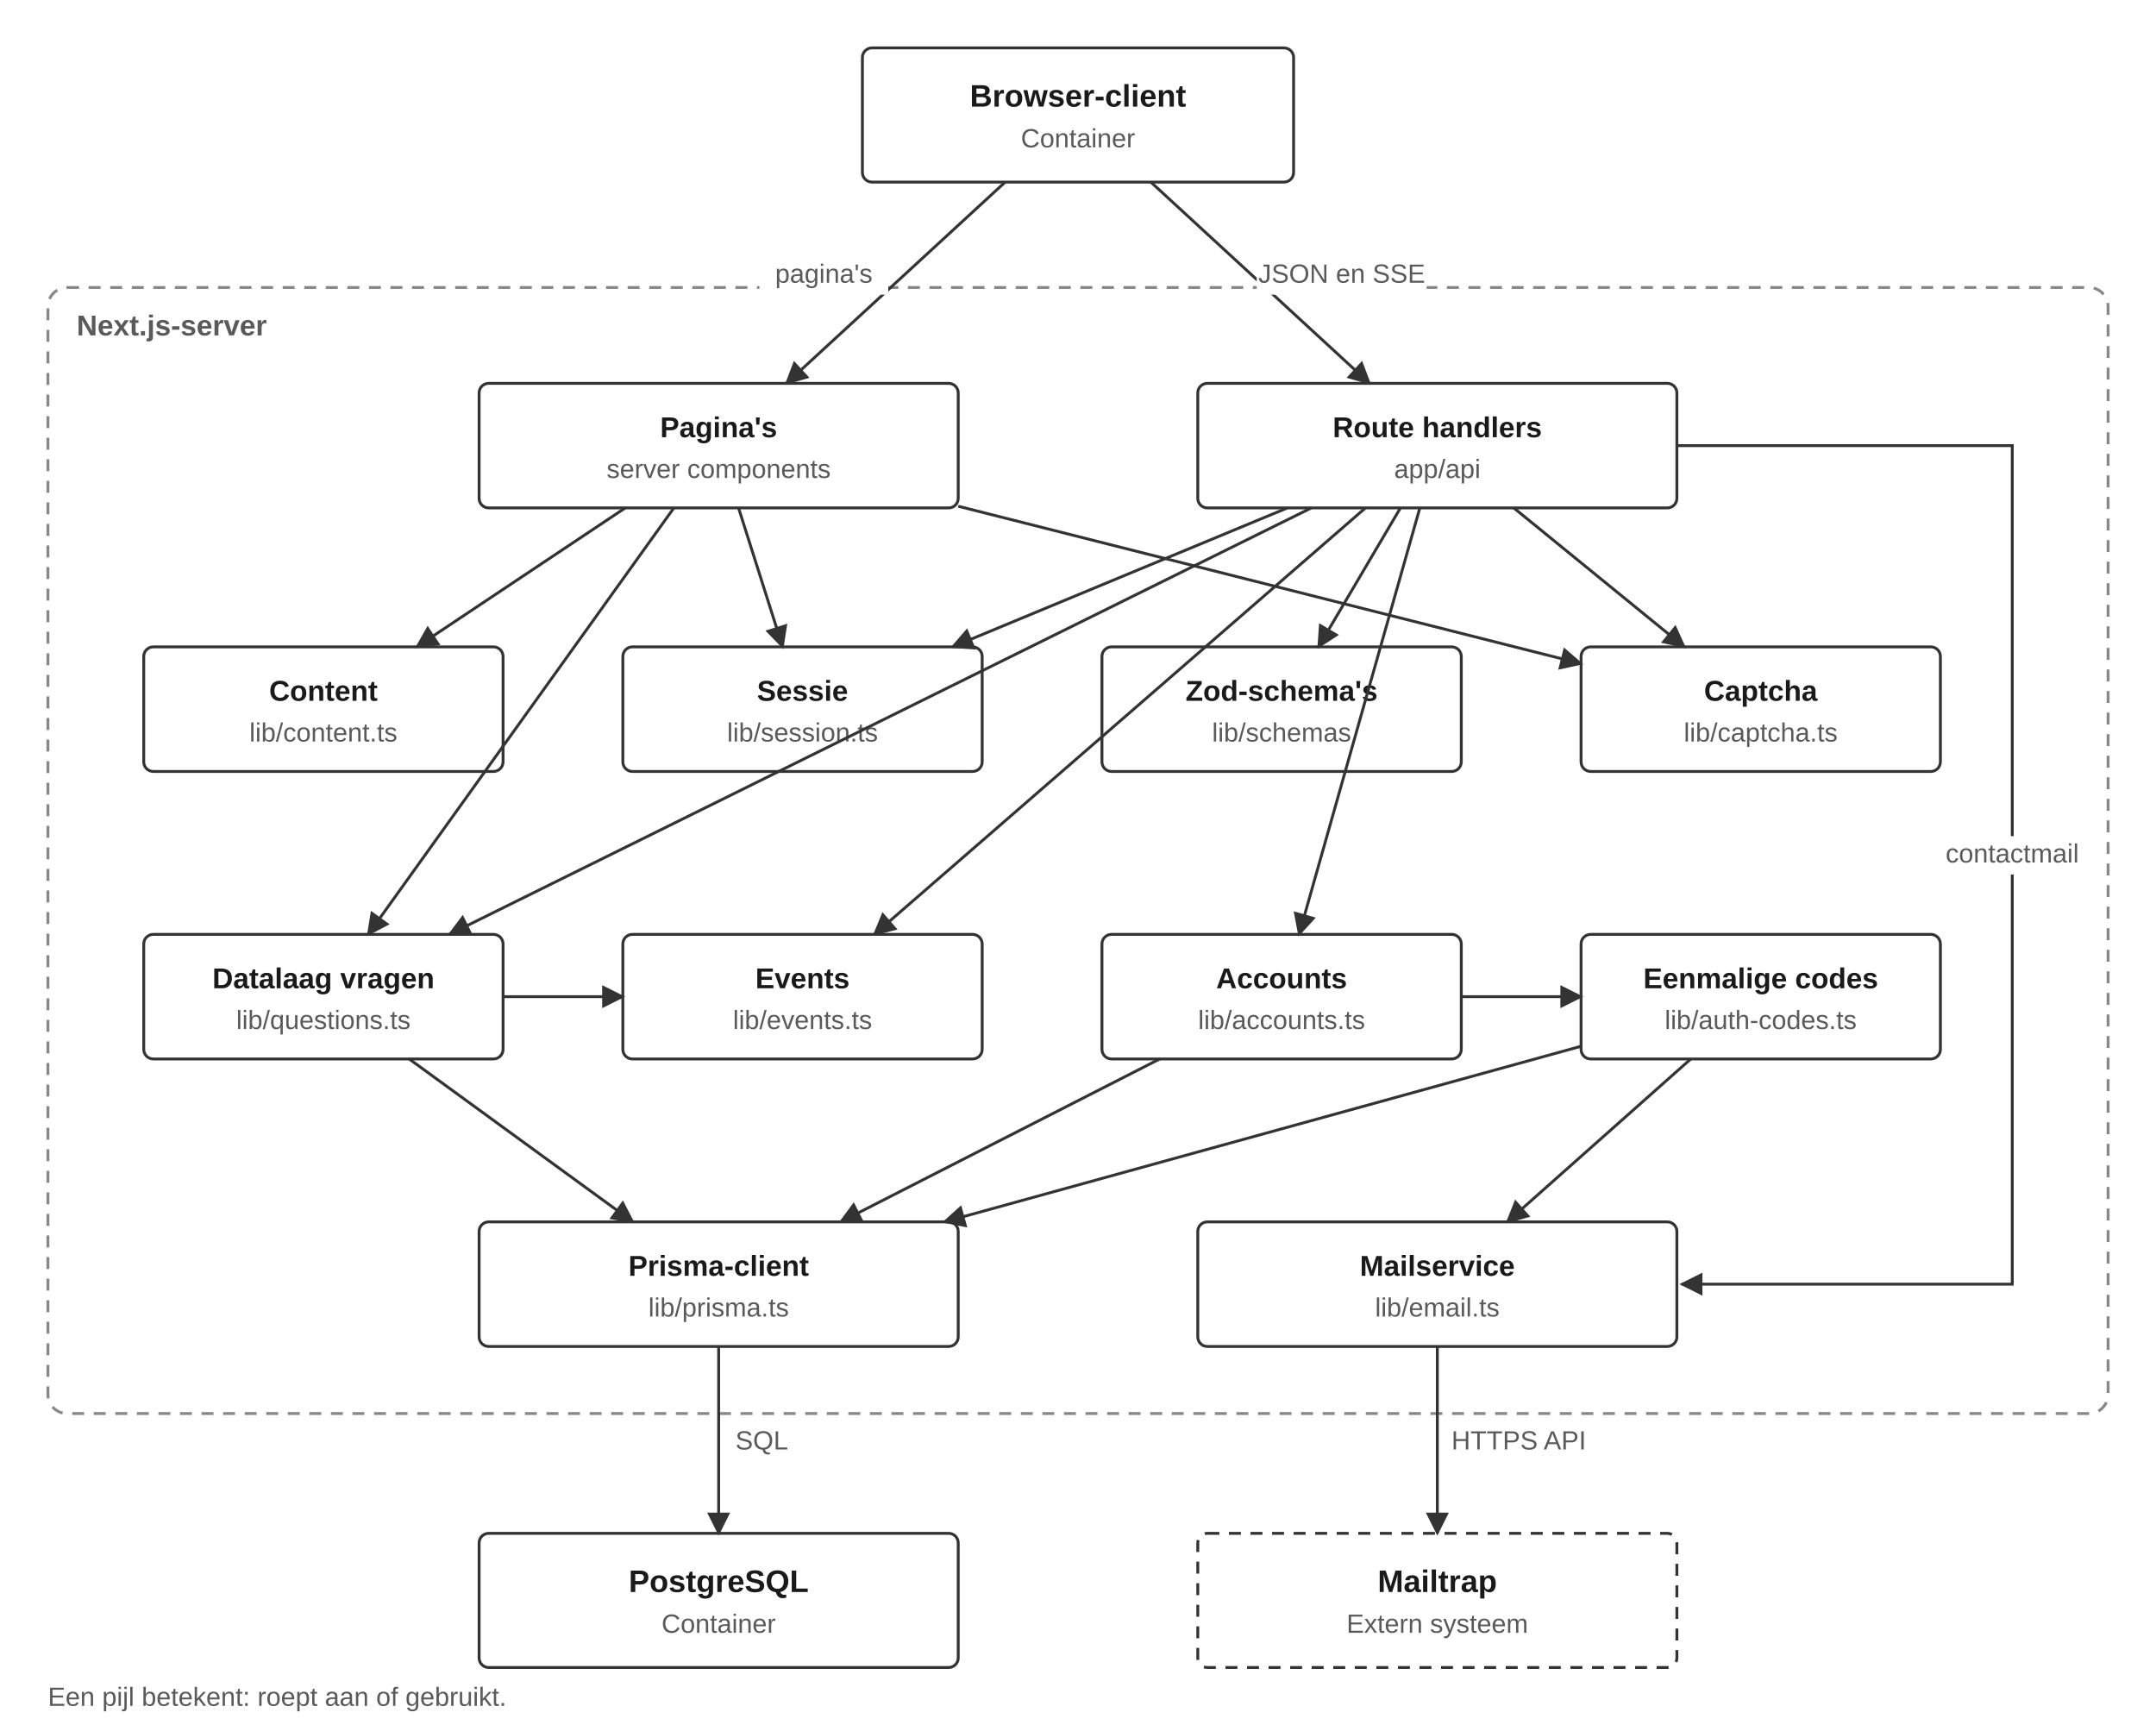
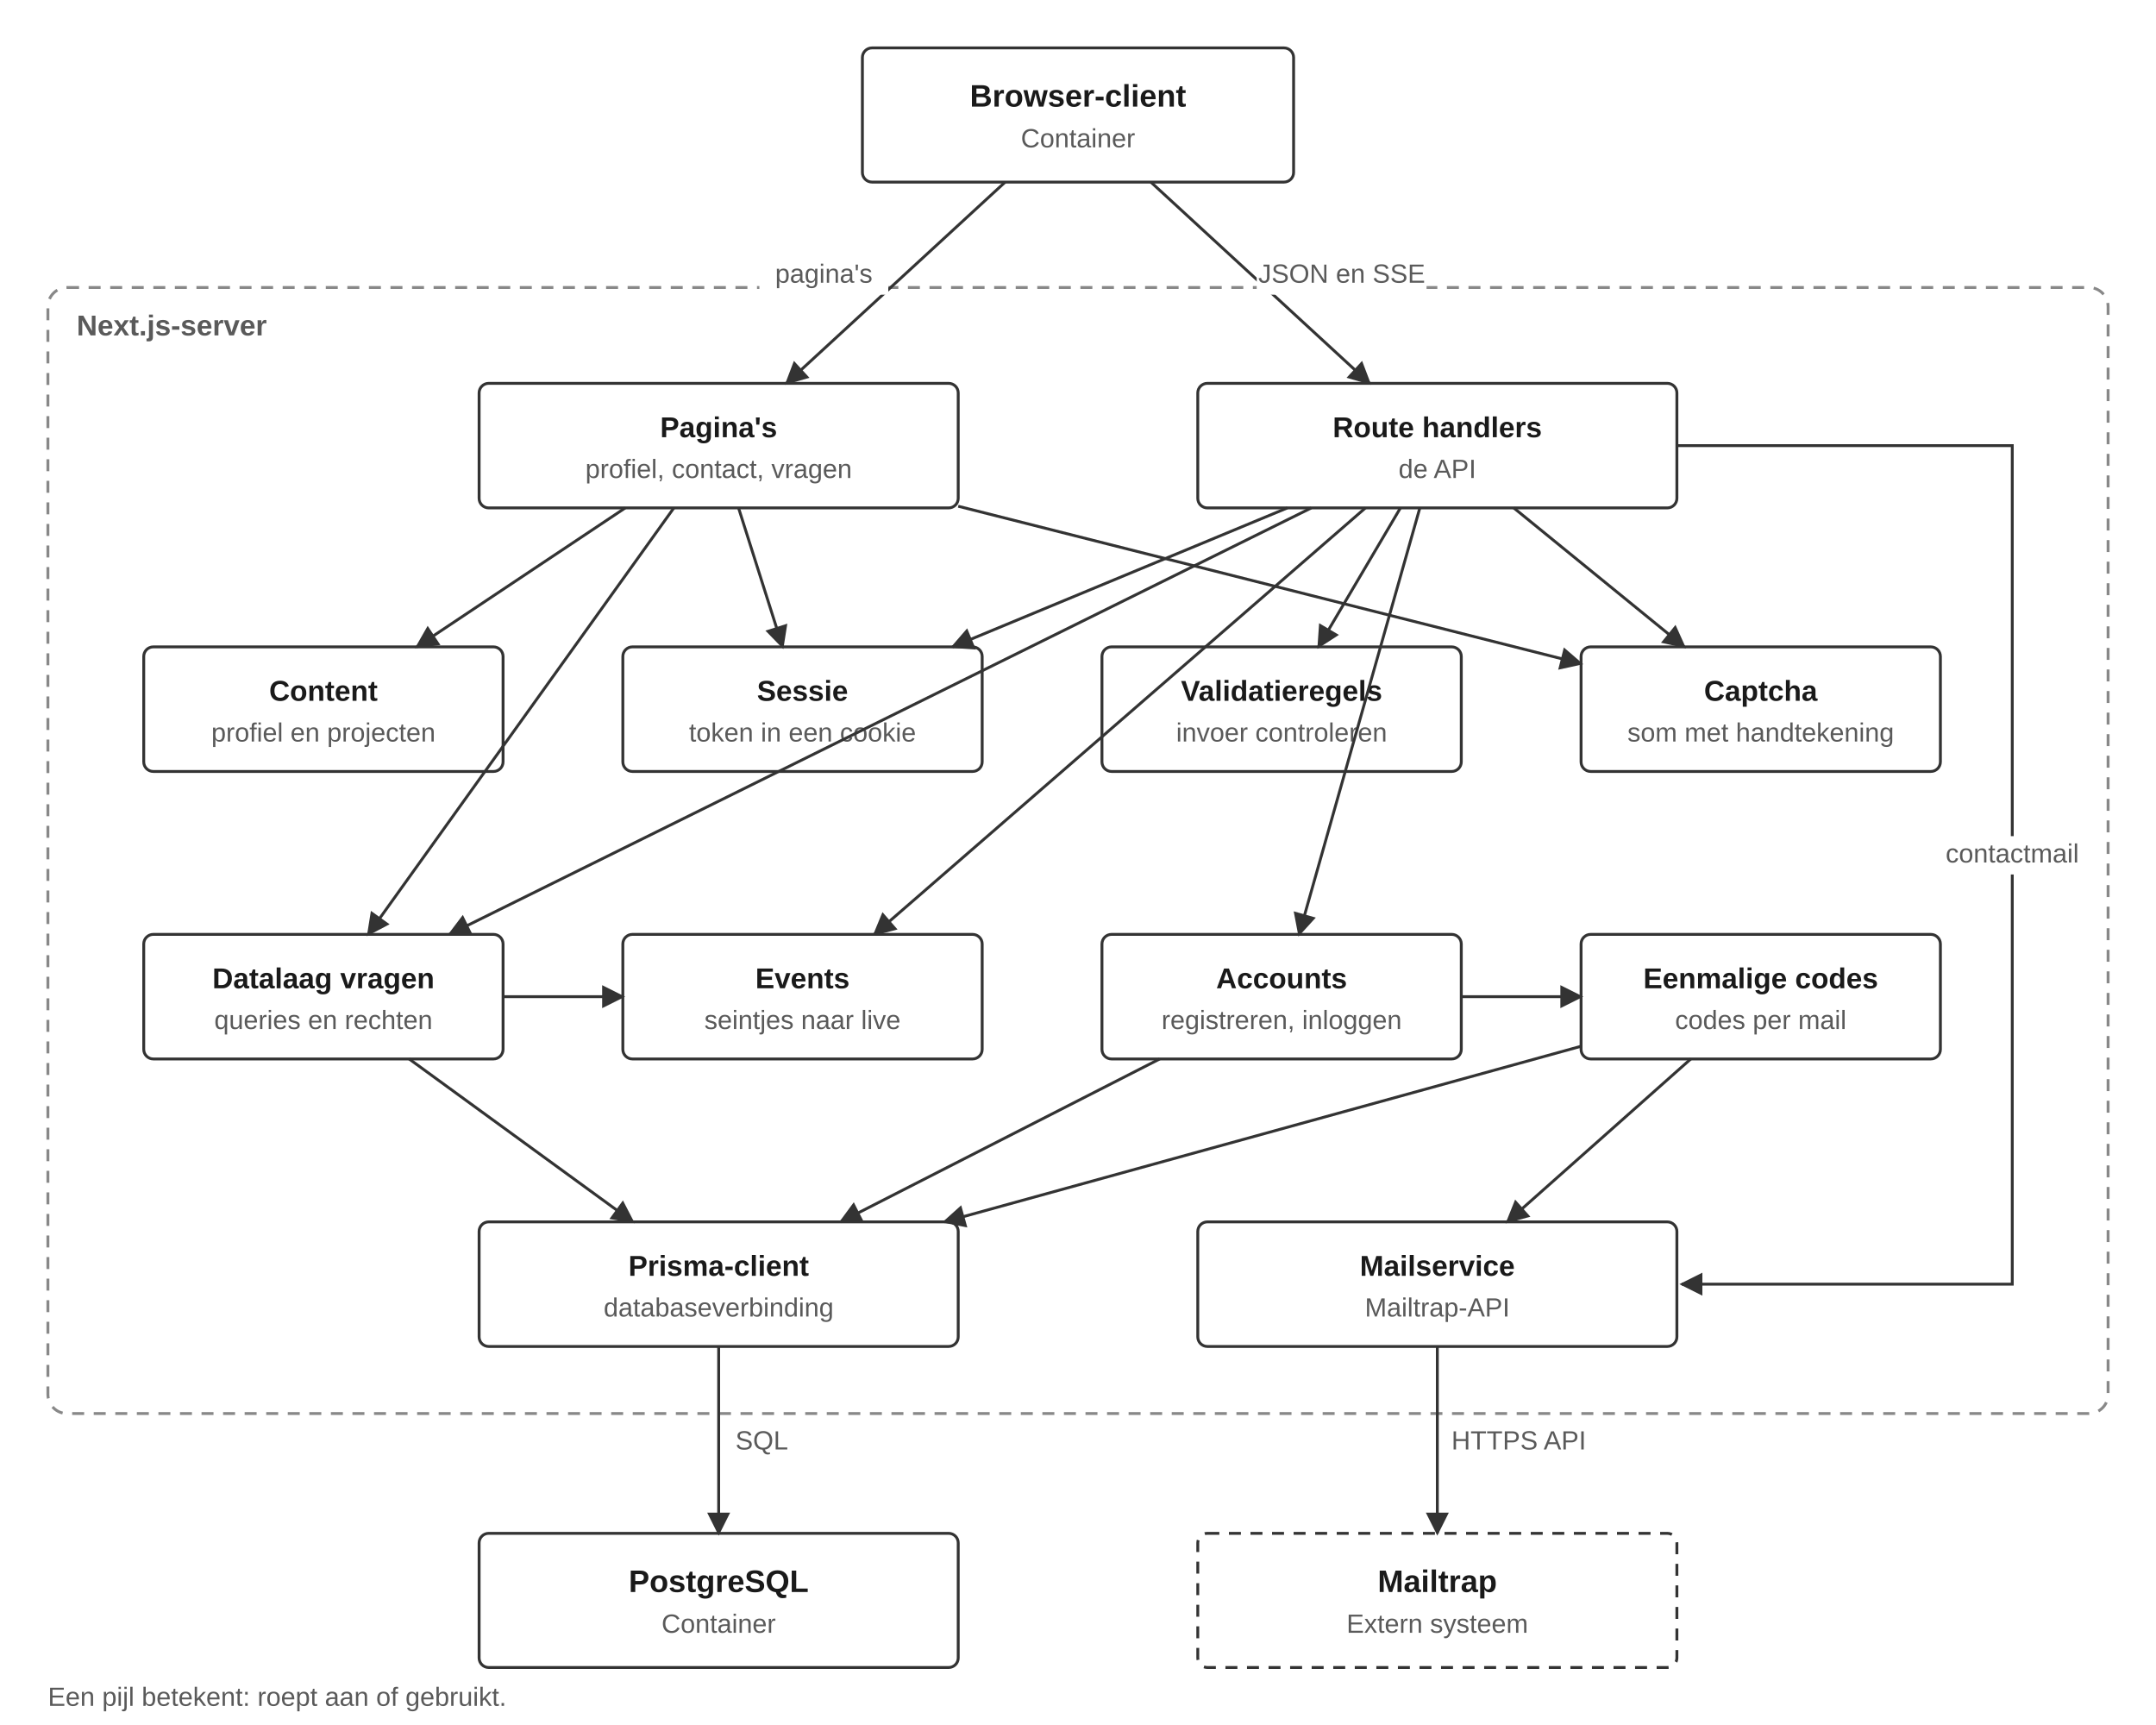
<svg xmlns="http://www.w3.org/2000/svg" viewBox="0 0 900 720" width="900" height="720" role="img" aria-label="C4 level 3: componenten van de Next.js-server">
  <defs>
    <marker id="arrow" viewBox="0 0 10 10" refX="9" refY="5" markerWidth="8" markerHeight="8" orient="auto-start-reverse">
      <path d="M0,0 L10,5 L0,10 z" fill="#333333" />
    </marker>
    <marker id="hollow" viewBox="0 0 12 12" refX="11" refY="6" markerWidth="12" markerHeight="12" orient="auto">
      <path d="M0,0 L12,6 L0,12 z" fill="#ffffff" stroke="#333333" stroke-width="1.2" />
    </marker>
  </defs>
  <rect width="900" height="720" fill="#ffffff" />
  <rect x="20.0" y="120.0" width="860.0" height="470.0" rx="8" fill="none" stroke="#888888" stroke-width="1.2" stroke-dasharray="5 4" />
  <text x="32.0" y="140.0" font-family="Arial, Helvetica, sans-serif" font-size="12" font-weight="bold" font-style="normal" fill="#5a5a5a" text-anchor="start">Next.js-server</text>
  <rect x="360.0" y="20.0" width="180.0" height="56.0" rx="4" fill="#ffffff" stroke="#333333" stroke-width="1.2" />
  <text x="450.0" y="44.5" font-family="Arial, Helvetica, sans-serif" font-size="13" font-weight="bold" font-style="normal" fill="#1a1a1a" text-anchor="middle">Browser-client</text>
  <text x="450.0" y="61.5" font-family="Arial, Helvetica, sans-serif" font-size="11" font-weight="normal" font-style="normal" fill="#5a5a5a" text-anchor="middle">Container</text>
  <rect x="200.0" y="160.0" width="200.0" height="52.0" rx="4" fill="#ffffff" stroke="#333333" stroke-width="1.2" />
  <text x="300.0" y="182.5" font-family="Arial, Helvetica, sans-serif" font-size="12" font-weight="bold" font-style="normal" fill="#1a1a1a" text-anchor="middle">Pagina's</text>
-   <text x="300.0" y="199.5" font-family="Arial, Helvetica, sans-serif" font-size="11" font-weight="normal" font-style="normal" fill="#5a5a5a" text-anchor="middle">server components</text>
+   <text x="300.0" y="199.5" font-family="Arial, Helvetica, sans-serif" font-size="11" font-weight="normal" font-style="normal" fill="#5a5a5a" text-anchor="middle">profiel, contact, vragen</text>
  <rect x="500.0" y="160.0" width="200.0" height="52.0" rx="4" fill="#ffffff" stroke="#333333" stroke-width="1.2" />
  <text x="600.0" y="182.5" font-family="Arial, Helvetica, sans-serif" font-size="12" font-weight="bold" font-style="normal" fill="#1a1a1a" text-anchor="middle">Route handlers</text>
-   <text x="600.0" y="199.5" font-family="Arial, Helvetica, sans-serif" font-size="11" font-weight="normal" font-style="normal" fill="#5a5a5a" text-anchor="middle">app/api</text>
+   <text x="600.0" y="199.5" font-family="Arial, Helvetica, sans-serif" font-size="11" font-weight="normal" font-style="normal" fill="#5a5a5a" text-anchor="middle">de API</text>
  <rect x="60.0" y="270.0" width="150.0" height="52.0" rx="4" fill="#ffffff" stroke="#333333" stroke-width="1.2" />
  <text x="135.0" y="292.5" font-family="Arial, Helvetica, sans-serif" font-size="12" font-weight="bold" font-style="normal" fill="#1a1a1a" text-anchor="middle">Content</text>
-   <text x="135.0" y="309.5" font-family="Arial, Helvetica, sans-serif" font-size="11" font-weight="normal" font-style="normal" fill="#5a5a5a" text-anchor="middle">lib/content.ts</text>
+   <text x="135.0" y="309.5" font-family="Arial, Helvetica, sans-serif" font-size="11" font-weight="normal" font-style="normal" fill="#5a5a5a" text-anchor="middle">profiel en projecten</text>
  <rect x="260.0" y="270.0" width="150.0" height="52.0" rx="4" fill="#ffffff" stroke="#333333" stroke-width="1.2" />
  <text x="335.0" y="292.5" font-family="Arial, Helvetica, sans-serif" font-size="12" font-weight="bold" font-style="normal" fill="#1a1a1a" text-anchor="middle">Sessie</text>
-   <text x="335.0" y="309.5" font-family="Arial, Helvetica, sans-serif" font-size="11" font-weight="normal" font-style="normal" fill="#5a5a5a" text-anchor="middle">lib/session.ts</text>
+   <text x="335.0" y="309.5" font-family="Arial, Helvetica, sans-serif" font-size="11" font-weight="normal" font-style="normal" fill="#5a5a5a" text-anchor="middle">token in een cookie</text>
  <rect x="460.0" y="270.0" width="150.0" height="52.0" rx="4" fill="#ffffff" stroke="#333333" stroke-width="1.2" />
-   <text x="535.0" y="292.5" font-family="Arial, Helvetica, sans-serif" font-size="12" font-weight="bold" font-style="normal" fill="#1a1a1a" text-anchor="middle">Zod-schema's</text>
-   <text x="535.0" y="309.5" font-family="Arial, Helvetica, sans-serif" font-size="11" font-weight="normal" font-style="normal" fill="#5a5a5a" text-anchor="middle">lib/schemas</text>
+   <text x="535.0" y="292.5" font-family="Arial, Helvetica, sans-serif" font-size="12" font-weight="bold" font-style="normal" fill="#1a1a1a" text-anchor="middle">Validatieregels</text>
+   <text x="535.0" y="309.5" font-family="Arial, Helvetica, sans-serif" font-size="11" font-weight="normal" font-style="normal" fill="#5a5a5a" text-anchor="middle">invoer controleren</text>
  <rect x="660.0" y="270.0" width="150.0" height="52.0" rx="4" fill="#ffffff" stroke="#333333" stroke-width="1.2" />
  <text x="735.0" y="292.5" font-family="Arial, Helvetica, sans-serif" font-size="12" font-weight="bold" font-style="normal" fill="#1a1a1a" text-anchor="middle">Captcha</text>
-   <text x="735.0" y="309.5" font-family="Arial, Helvetica, sans-serif" font-size="11" font-weight="normal" font-style="normal" fill="#5a5a5a" text-anchor="middle">lib/captcha.ts</text>
+   <text x="735.0" y="309.5" font-family="Arial, Helvetica, sans-serif" font-size="11" font-weight="normal" font-style="normal" fill="#5a5a5a" text-anchor="middle">som met handtekening</text>
  <rect x="60.0" y="390.0" width="150.0" height="52.0" rx="4" fill="#ffffff" stroke="#333333" stroke-width="1.2" />
  <text x="135.0" y="412.5" font-family="Arial, Helvetica, sans-serif" font-size="12" font-weight="bold" font-style="normal" fill="#1a1a1a" text-anchor="middle">Datalaag vragen</text>
-   <text x="135.0" y="429.5" font-family="Arial, Helvetica, sans-serif" font-size="11" font-weight="normal" font-style="normal" fill="#5a5a5a" text-anchor="middle">lib/questions.ts</text>
+   <text x="135.0" y="429.5" font-family="Arial, Helvetica, sans-serif" font-size="11" font-weight="normal" font-style="normal" fill="#5a5a5a" text-anchor="middle">queries en rechten</text>
  <rect x="260.0" y="390.0" width="150.0" height="52.0" rx="4" fill="#ffffff" stroke="#333333" stroke-width="1.2" />
  <text x="335.0" y="412.5" font-family="Arial, Helvetica, sans-serif" font-size="12" font-weight="bold" font-style="normal" fill="#1a1a1a" text-anchor="middle">Events</text>
-   <text x="335.0" y="429.5" font-family="Arial, Helvetica, sans-serif" font-size="11" font-weight="normal" font-style="normal" fill="#5a5a5a" text-anchor="middle">lib/events.ts</text>
+   <text x="335.0" y="429.5" font-family="Arial, Helvetica, sans-serif" font-size="11" font-weight="normal" font-style="normal" fill="#5a5a5a" text-anchor="middle">seintjes naar live</text>
  <rect x="460.0" y="390.0" width="150.0" height="52.0" rx="4" fill="#ffffff" stroke="#333333" stroke-width="1.2" />
  <text x="535.0" y="412.5" font-family="Arial, Helvetica, sans-serif" font-size="12" font-weight="bold" font-style="normal" fill="#1a1a1a" text-anchor="middle">Accounts</text>
-   <text x="535.0" y="429.5" font-family="Arial, Helvetica, sans-serif" font-size="11" font-weight="normal" font-style="normal" fill="#5a5a5a" text-anchor="middle">lib/accounts.ts</text>
+   <text x="535.0" y="429.5" font-family="Arial, Helvetica, sans-serif" font-size="11" font-weight="normal" font-style="normal" fill="#5a5a5a" text-anchor="middle">registreren, inloggen</text>
  <rect x="660.0" y="390.0" width="150.0" height="52.0" rx="4" fill="#ffffff" stroke="#333333" stroke-width="1.2" />
  <text x="735.0" y="412.5" font-family="Arial, Helvetica, sans-serif" font-size="12" font-weight="bold" font-style="normal" fill="#1a1a1a" text-anchor="middle">Eenmalige codes</text>
-   <text x="735.0" y="429.5" font-family="Arial, Helvetica, sans-serif" font-size="11" font-weight="normal" font-style="normal" fill="#5a5a5a" text-anchor="middle">lib/auth-codes.ts</text>
+   <text x="735.0" y="429.5" font-family="Arial, Helvetica, sans-serif" font-size="11" font-weight="normal" font-style="normal" fill="#5a5a5a" text-anchor="middle">codes per mail</text>
  <rect x="200.0" y="510.0" width="200.0" height="52.0" rx="4" fill="#ffffff" stroke="#333333" stroke-width="1.2" />
  <text x="300.0" y="532.5" font-family="Arial, Helvetica, sans-serif" font-size="12" font-weight="bold" font-style="normal" fill="#1a1a1a" text-anchor="middle">Prisma-client</text>
-   <text x="300.0" y="549.5" font-family="Arial, Helvetica, sans-serif" font-size="11" font-weight="normal" font-style="normal" fill="#5a5a5a" text-anchor="middle">lib/prisma.ts</text>
+   <text x="300.0" y="549.5" font-family="Arial, Helvetica, sans-serif" font-size="11" font-weight="normal" font-style="normal" fill="#5a5a5a" text-anchor="middle">databaseverbinding</text>
  <rect x="500.0" y="510.0" width="200.0" height="52.0" rx="4" fill="#ffffff" stroke="#333333" stroke-width="1.2" />
  <text x="600.0" y="532.5" font-family="Arial, Helvetica, sans-serif" font-size="12" font-weight="bold" font-style="normal" fill="#1a1a1a" text-anchor="middle">Mailservice</text>
-   <text x="600.0" y="549.5" font-family="Arial, Helvetica, sans-serif" font-size="11" font-weight="normal" font-style="normal" fill="#5a5a5a" text-anchor="middle">lib/email.ts</text>
+   <text x="600.0" y="549.5" font-family="Arial, Helvetica, sans-serif" font-size="11" font-weight="normal" font-style="normal" fill="#5a5a5a" text-anchor="middle">Mailtrap-API</text>
  <rect x="200.0" y="640.0" width="200.0" height="56.0" rx="4" fill="#ffffff" stroke="#333333" stroke-width="1.2" />
  <text x="300.0" y="664.5" font-family="Arial, Helvetica, sans-serif" font-size="13" font-weight="bold" font-style="normal" fill="#1a1a1a" text-anchor="middle">PostgreSQL</text>
  <text x="300.0" y="681.5" font-family="Arial, Helvetica, sans-serif" font-size="11" font-weight="normal" font-style="normal" fill="#5a5a5a" text-anchor="middle">Container</text>
  <rect x="500.0" y="640.0" width="200.0" height="56.0" rx="4" fill="#ffffff" stroke="#333333" stroke-width="1.2" stroke-dasharray="5 4" />
  <text x="600.0" y="664.5" font-family="Arial, Helvetica, sans-serif" font-size="13" font-weight="bold" font-style="normal" fill="#1a1a1a" text-anchor="middle">Mailtrap</text>
  <text x="600.0" y="681.5" font-family="Arial, Helvetica, sans-serif" font-size="11" font-weight="normal" font-style="normal" fill="#5a5a5a" text-anchor="middle">Extern systeem</text>
  <line x1="419.6" y1="76.0" x2="328.3" y2="160.0" stroke="#333333" stroke-width="1.2" marker-end="url(#arrow)" />
  <rect x="317.0" y="107.0" width="53.8" height="16" fill="#ffffff" />
  <text x="343.9" y="118.0" font-family="Arial, Helvetica, sans-serif" font-size="11" font-weight="normal" font-style="normal" fill="#5a5a5a" text-anchor="middle">pagina's</text>
  <line x1="480.4" y1="76.0" x2="571.7" y2="160.0" stroke="#333333" stroke-width="1.2" marker-end="url(#arrow)" />
  <rect x="524.6" y="107.0" width="70.9" height="16" fill="#ffffff" />
  <text x="560.1" y="118.0" font-family="Arial, Helvetica, sans-serif" font-size="11" font-weight="normal" font-style="normal" fill="#5a5a5a" text-anchor="middle">JSON en SSE</text>
  <line x1="261.0" y1="212.0" x2="174.0" y2="270.0" stroke="#333333" stroke-width="1.2" marker-end="url(#arrow)" />
  <line x1="308.3" y1="212.0" x2="326.7" y2="270.0" stroke="#333333" stroke-width="1.2" marker-end="url(#arrow)" />
  <line x1="281.3" y1="212.0" x2="153.7" y2="390.0" stroke="#333333" stroke-width="1.2" marker-end="url(#arrow)" />
  <line x1="537.4" y1="212.0" x2="397.6" y2="270.0" stroke="#333333" stroke-width="1.2" marker-end="url(#arrow)" />
  <line x1="584.6" y1="212.0" x2="550.4" y2="270.0" stroke="#333333" stroke-width="1.2" marker-end="url(#arrow)" />
  <line x1="631.9" y1="212.0" x2="703.1" y2="270.0" stroke="#333333" stroke-width="1.2" marker-end="url(#arrow)" />
  <line x1="547.4" y1="212.0" x2="187.6" y2="390.0" stroke="#333333" stroke-width="1.2" marker-end="url(#arrow)" />
  <line x1="592.7" y1="212.0" x2="542.3" y2="390.0" stroke="#333333" stroke-width="1.2" marker-end="url(#arrow)" />
  <line x1="570.0" y1="212.0" x2="365.0" y2="390.0" stroke="#333333" stroke-width="1.2" marker-end="url(#arrow)" />
  <line x1="400.0" y1="211.3" x2="660.0" y2="277.0" stroke="#333333" stroke-width="1.2" marker-end="url(#arrow)" />
  <line x1="210.0" y1="416.0" x2="260.0" y2="416.0" stroke="#333333" stroke-width="1.2" marker-end="url(#arrow)" />
  <line x1="610.0" y1="416.0" x2="660.0" y2="416.0" stroke="#333333" stroke-width="1.2" marker-end="url(#arrow)" />
  <line x1="170.8" y1="442.0" x2="264.2" y2="510.0" stroke="#333333" stroke-width="1.2" marker-end="url(#arrow)" />
  <line x1="484.1" y1="442.0" x2="350.9" y2="510.0" stroke="#333333" stroke-width="1.2" marker-end="url(#arrow)" />
  <line x1="660.0" y1="436.7" x2="394.2" y2="510.0" stroke="#333333" stroke-width="1.2" marker-end="url(#arrow)" />
  <line x1="705.8" y1="442.0" x2="629.2" y2="510.0" stroke="#333333" stroke-width="1.2" marker-end="url(#arrow)" />
  <path d="M700,186 L840,186 L840,536 L702,536" fill="none" stroke="#333333" stroke-width="1.2" marker-end="url(#arrow)" />
  <rect x="804.5" y="349.0" width="70.9" height="16" fill="#ffffff" />
  <text x="840.0" y="360.0" font-family="Arial, Helvetica, sans-serif" font-size="11" font-weight="normal" font-style="normal" fill="#5a5a5a" text-anchor="middle">contactmail</text>
  <line x1="300.0" y1="562.0" x2="300.0" y2="640.0" stroke="#333333" stroke-width="1.2" marker-end="url(#arrow)" />
  <rect x="305.4" y="594.0" width="25.2" height="16" fill="#ffffff" />
  <text x="318.0" y="605.0" font-family="Arial, Helvetica, sans-serif" font-size="11" font-weight="normal" font-style="normal" fill="#5a5a5a" text-anchor="middle">SQL</text>
  <line x1="600.0" y1="562.0" x2="600.0" y2="640.0" stroke="#333333" stroke-width="1.2" marker-end="url(#arrow)" />
  <rect x="604.3" y="594.0" width="59.5" height="16" fill="#ffffff" />
  <text x="634.0" y="605.0" font-family="Arial, Helvetica, sans-serif" font-size="11" font-weight="normal" font-style="normal" fill="#5a5a5a" text-anchor="middle">HTTPS API</text>
  <text x="20.0" y="712.0" font-family="Arial, Helvetica, sans-serif" font-size="11" font-weight="normal" font-style="normal" fill="#5a5a5a" text-anchor="start">Een pijl betekent: roept aan of gebruikt.</text>
</svg>
